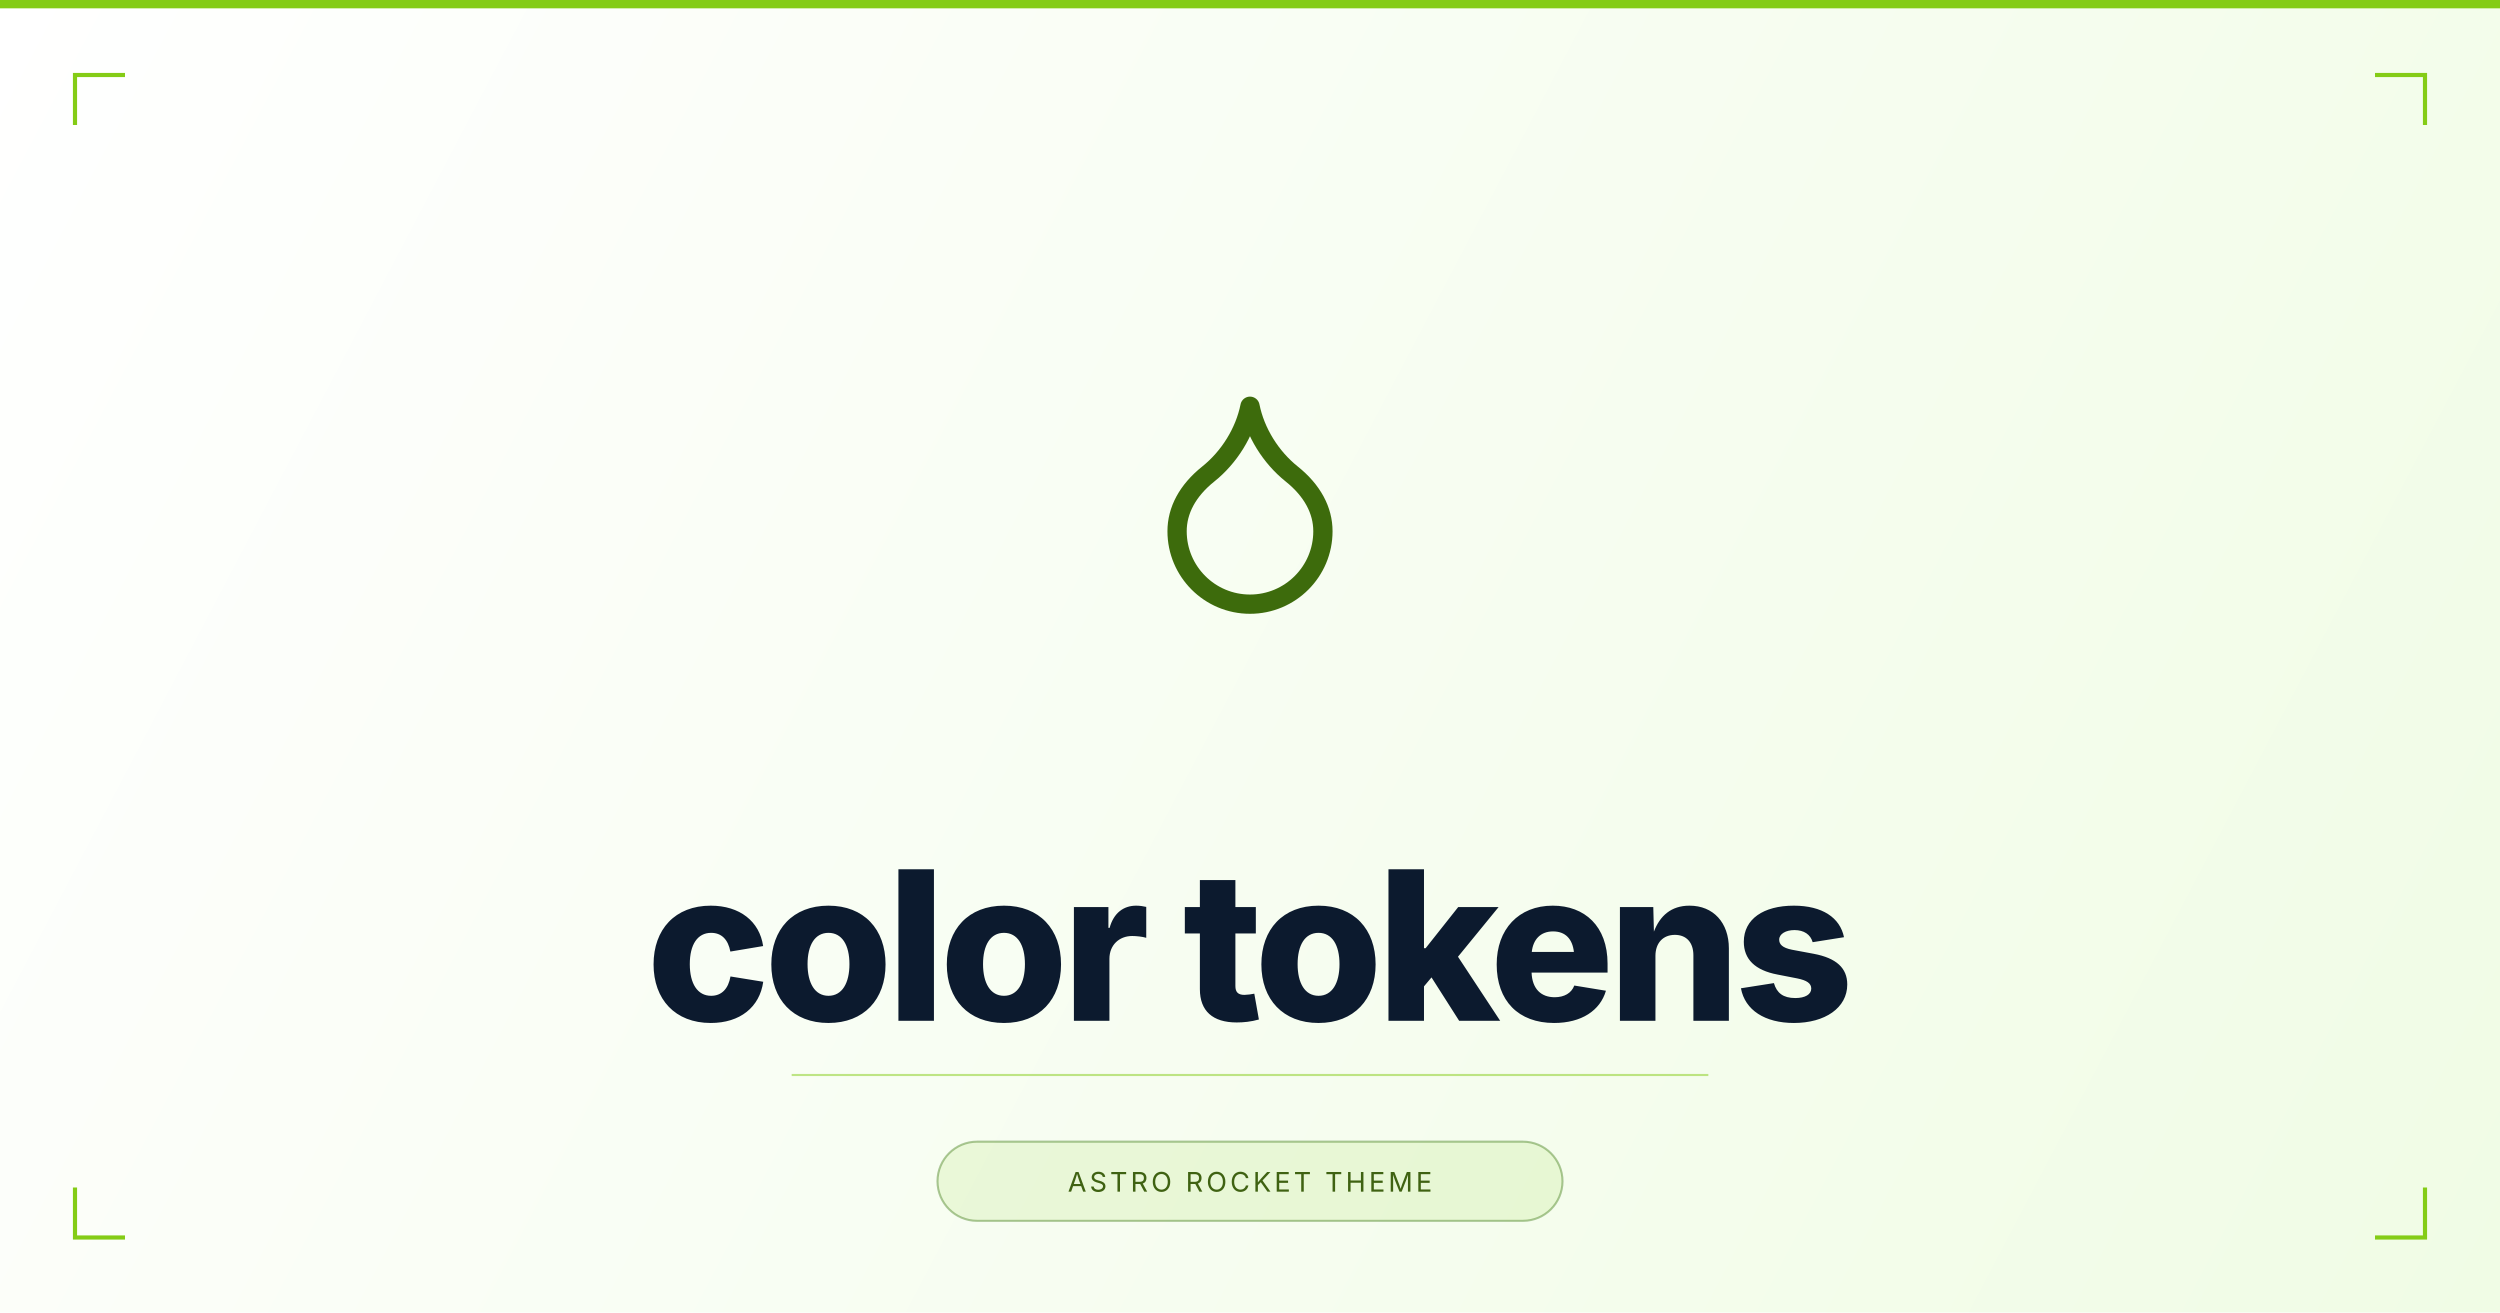
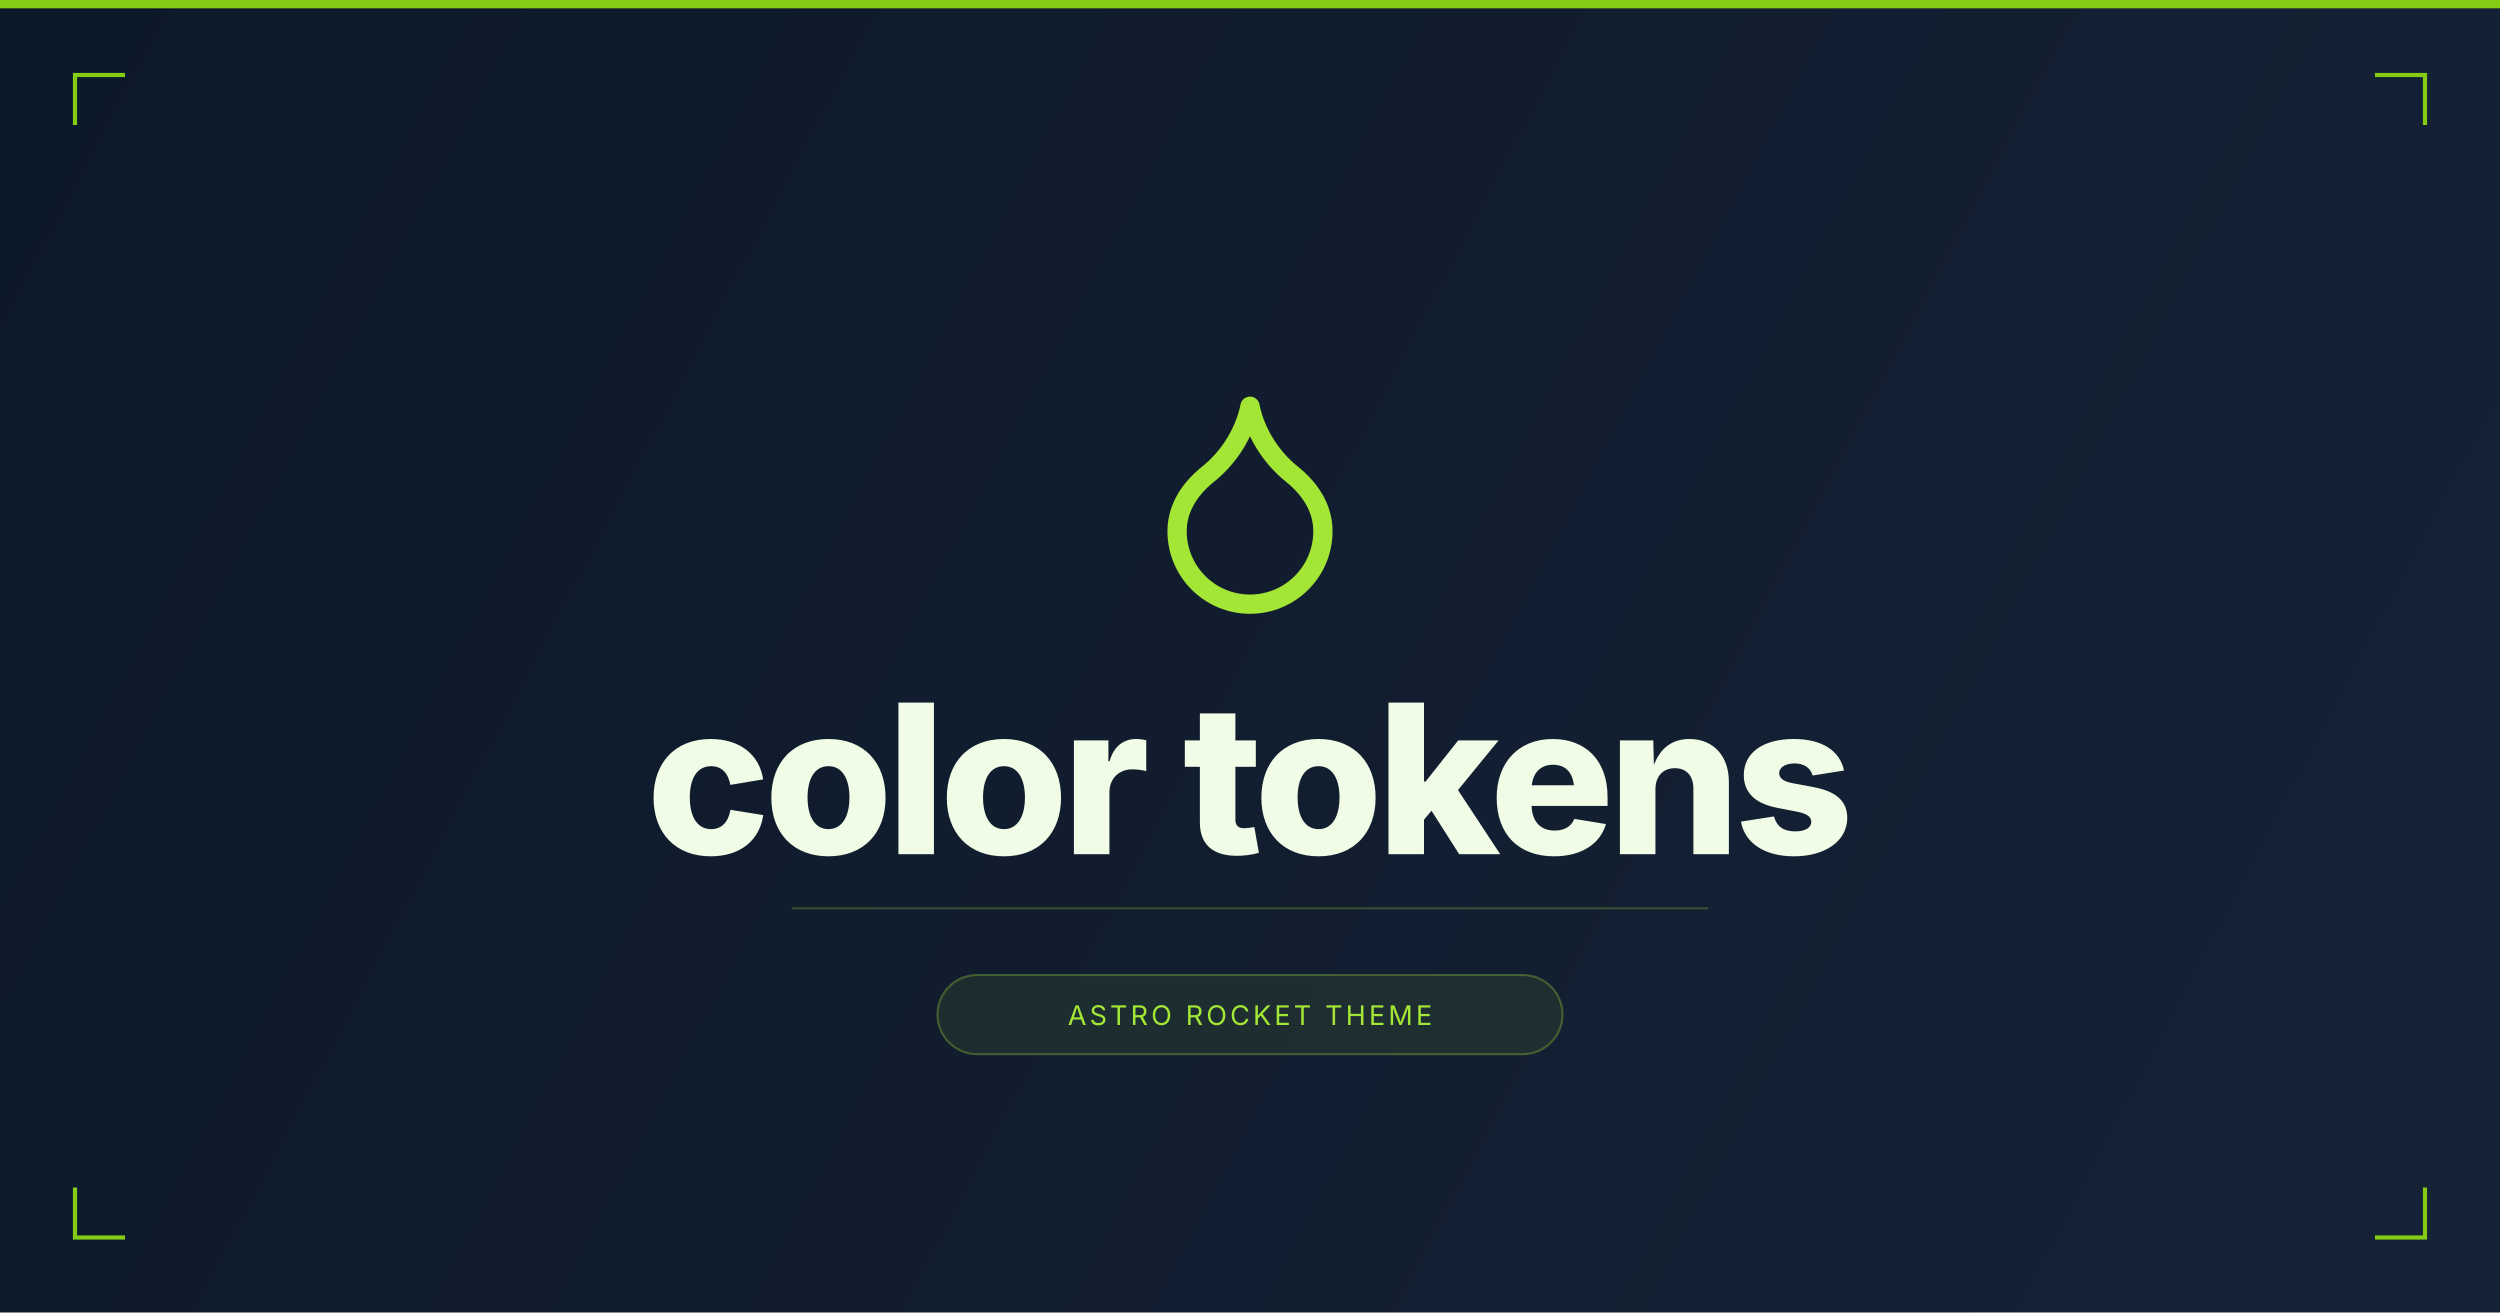
<svg xmlns="http://www.w3.org/2000/svg" width="1200" height="630" viewBox="0 0 1200 630" fill="none">
  <style>
    .bi-bd { display: none }
    html.dark .bi-bl { display: none }
    html.dark .bi-bd { display: block }
-     .bi-ic { stroke: #3d6b0c }
-     html.dark .bi-ic { stroke: #a3e635 }
-     .bi-tt { fill: #0c1a2e }
-     html.dark .bi-tt { fill: #f0fce5 }
-     .bi-sl { stroke: rgba(132,204,22,.5) }
-     html.dark .bi-sl { stroke: rgba(163,230,53,.25) }
-     .bi-bb { fill: rgba(132,204,22,.12); stroke: rgba(53,115,10,.4) }
-     html.dark .bi-bb { fill: rgba(163,230,53,.08); stroke: rgba(163,230,53,.3) }
-     .bi-bt { fill: #3f6212 }
-     html.dark .bi-bt { fill: #a3e635 }
+     .bi-ic { stroke: #a3e635 }
+     .bi-tt { fill: #f0fce5 }
+     .bi-sl { stroke: rgba(163,230,53,.25) }
+     .bi-bb { fill: rgba(163,230,53,.08); stroke: rgba(163,230,53,.3) }
+     .bi-bt { fill: #a3e635 }
    .bi-cr { stroke: #84cc16 }
  </style>
  <defs>
    <linearGradient id="dsct-bl" x1="0" y1="0" x2="1200" y2="630" gradientUnits="userSpaceOnUse">
-       <stop offset="0%" stop-color="#ffffff" />
-       <stop offset="100%" stop-color="#f0fce5" />
+       <stop offset="0%" stop-color="#0c1929" />
+       <stop offset="100%" stop-color="#162236" />
    </linearGradient>
    <linearGradient id="dsct-bd" x1="0" y1="0" x2="1200" y2="630" gradientUnits="userSpaceOnUse">
      <stop offset="0%" stop-color="#0c1929" />
      <stop offset="100%" stop-color="#162236" />
    </linearGradient>
  </defs>
  <rect width="1200" height="630" fill="url(#dsct-bl)" class="bi-bl" />
  <rect width="1200" height="630" fill="url(#dsct-bd)" class="bi-bd" />
  <rect x="0" y="0" width="1200" height="4" fill="#84cc16" />
  <g transform="translate(540, 180) scale(5)" stroke="#3d6b0c" stroke-width="1.85" stroke-linecap="round" stroke-linejoin="round" fill="none" class="bi-ic">
    <path d="M12 22a7 7 0 0 0 7-7c0-2-1-3.9-3-5.5s-3.5-4-4-6.5c-.5 2.5-2 4.9-4 6.5C6 11.1 5 13 5 15a7 7 0 0 0 7 7z" />
  </g>
-   <text x="600" y="490" font-family="'Outfit Variable', 'Outfit', -apple-system, BlinkMacSystemFont, 'Segoe UI', sans-serif" font-size="100" font-weight="800" fill="#0c1a2e" text-anchor="middle" letter-spacing="-3" class="bi-tt">color tokens</text>
-   <line x1="380" y1="516" x2="820" y2="516" stroke="rgba(132,204,22,0.5)" stroke-width="1" class="bi-sl" />
-   <rect x="450" y="548" width="300" height="38" rx="19" fill="rgba(132,204,22,0.12)" stroke="rgba(53,115,10,0.4)" stroke-width="1" class="bi-bb" />
-   <text x="600" y="572" font-family="'Outfit Variable', 'Outfit', -apple-system, BlinkMacSystemFont, 'Segoe UI', sans-serif" font-size="13" fill="#3f6212" text-anchor="middle" letter-spacing="1.5" class="bi-bt">ASTRO ROCKET THEME</text>
+   <text x="600" y="410" font-family="'Outfit Variable', 'Outfit', -apple-system, BlinkMacSystemFont, 'Segoe UI', sans-serif" font-size="100" font-weight="800" fill="#0c1a2e" text-anchor="middle" letter-spacing="-3" class="bi-tt">color tokens</text>
+   <line x1="380" y1="436" x2="820" y2="436" stroke="rgba(132,204,22,0.5)" stroke-width="1" class="bi-sl" />
+   <rect x="450" y="468" width="300" height="38" rx="19" fill="rgba(132,204,22,0.12)" stroke="rgba(53,115,10,0.4)" stroke-width="1" class="bi-bb" />
+   <text x="600" y="492" font-family="'Outfit Variable', 'Outfit', -apple-system, BlinkMacSystemFont, 'Segoe UI', sans-serif" font-size="13" fill="#3f6212" text-anchor="middle" letter-spacing="1.5" class="bi-bt">ASTRO ROCKET THEME</text>
  <path d="M 36 60 L 36 36 L 60 36" stroke-width="2" fill="none" class="bi-cr" />
  <path d="M 1140 36 L 1164 36 L 1164 60" stroke-width="2" fill="none" class="bi-cr" />
  <path d="M 36 570 L 36 594 L 60 594" stroke-width="2" fill="none" class="bi-cr" />
  <path d="M 1140 594 L 1164 594 L 1164 570" stroke-width="2" fill="none" class="bi-cr" />
</svg>
